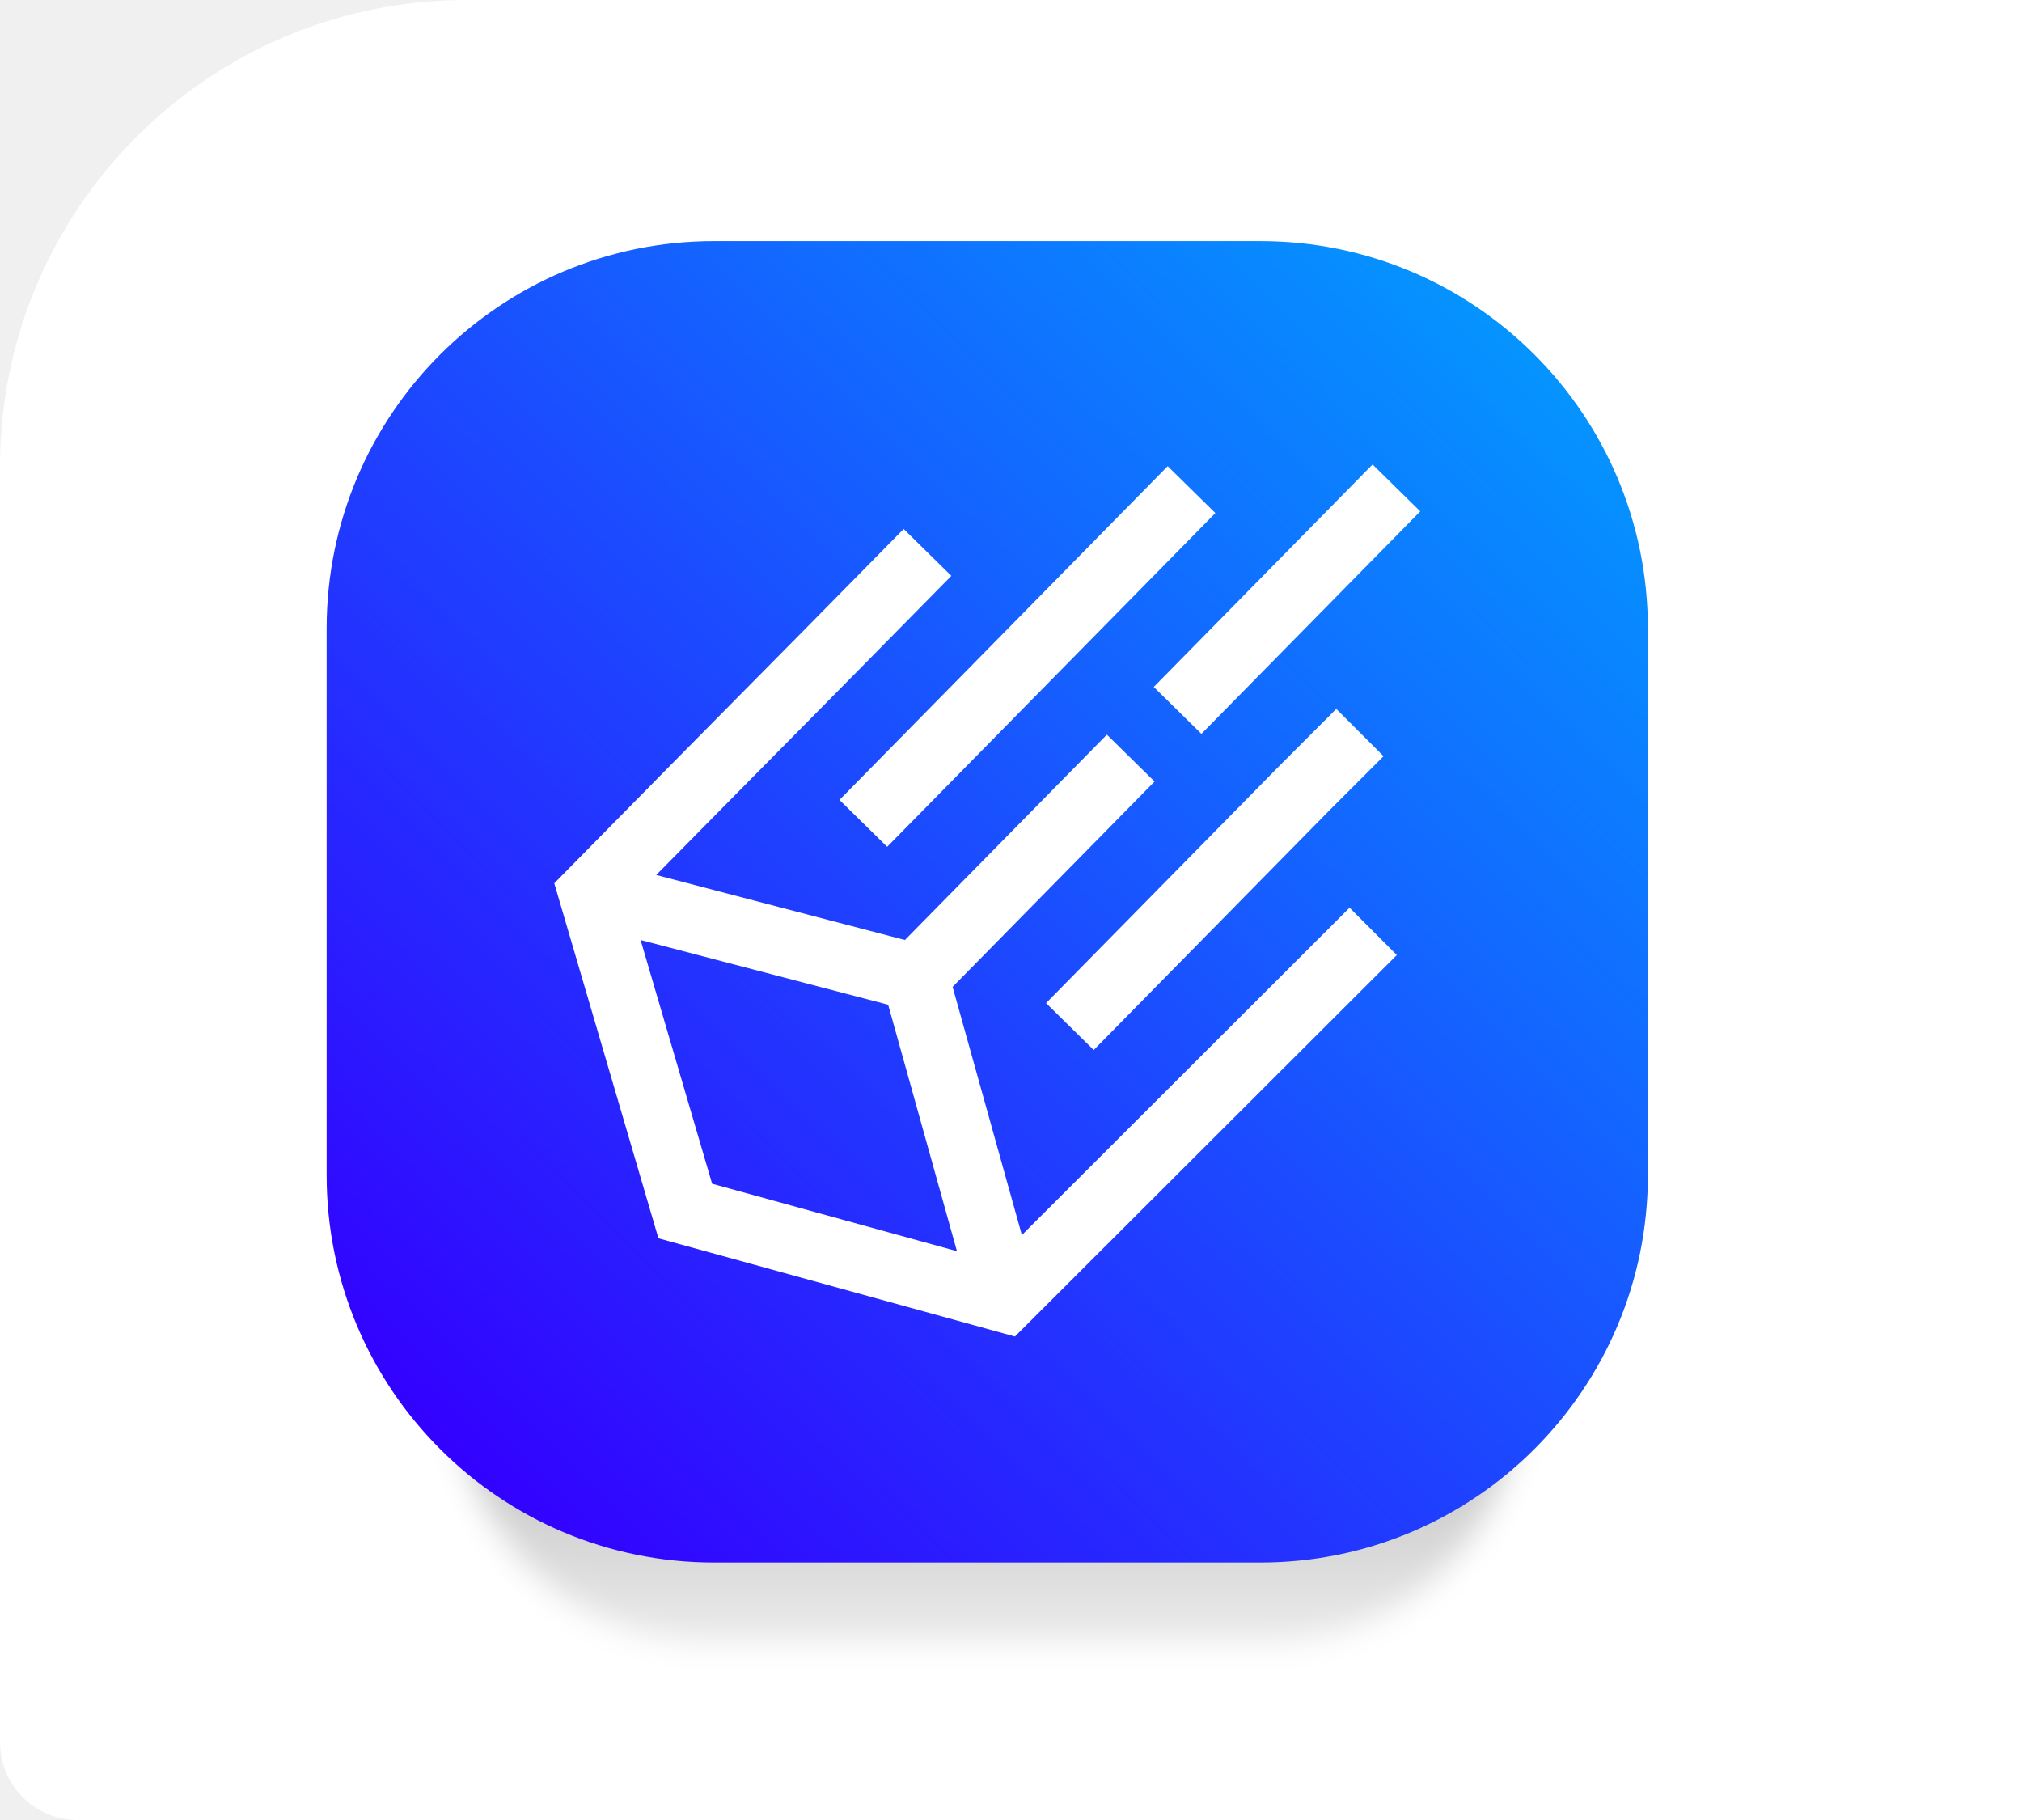
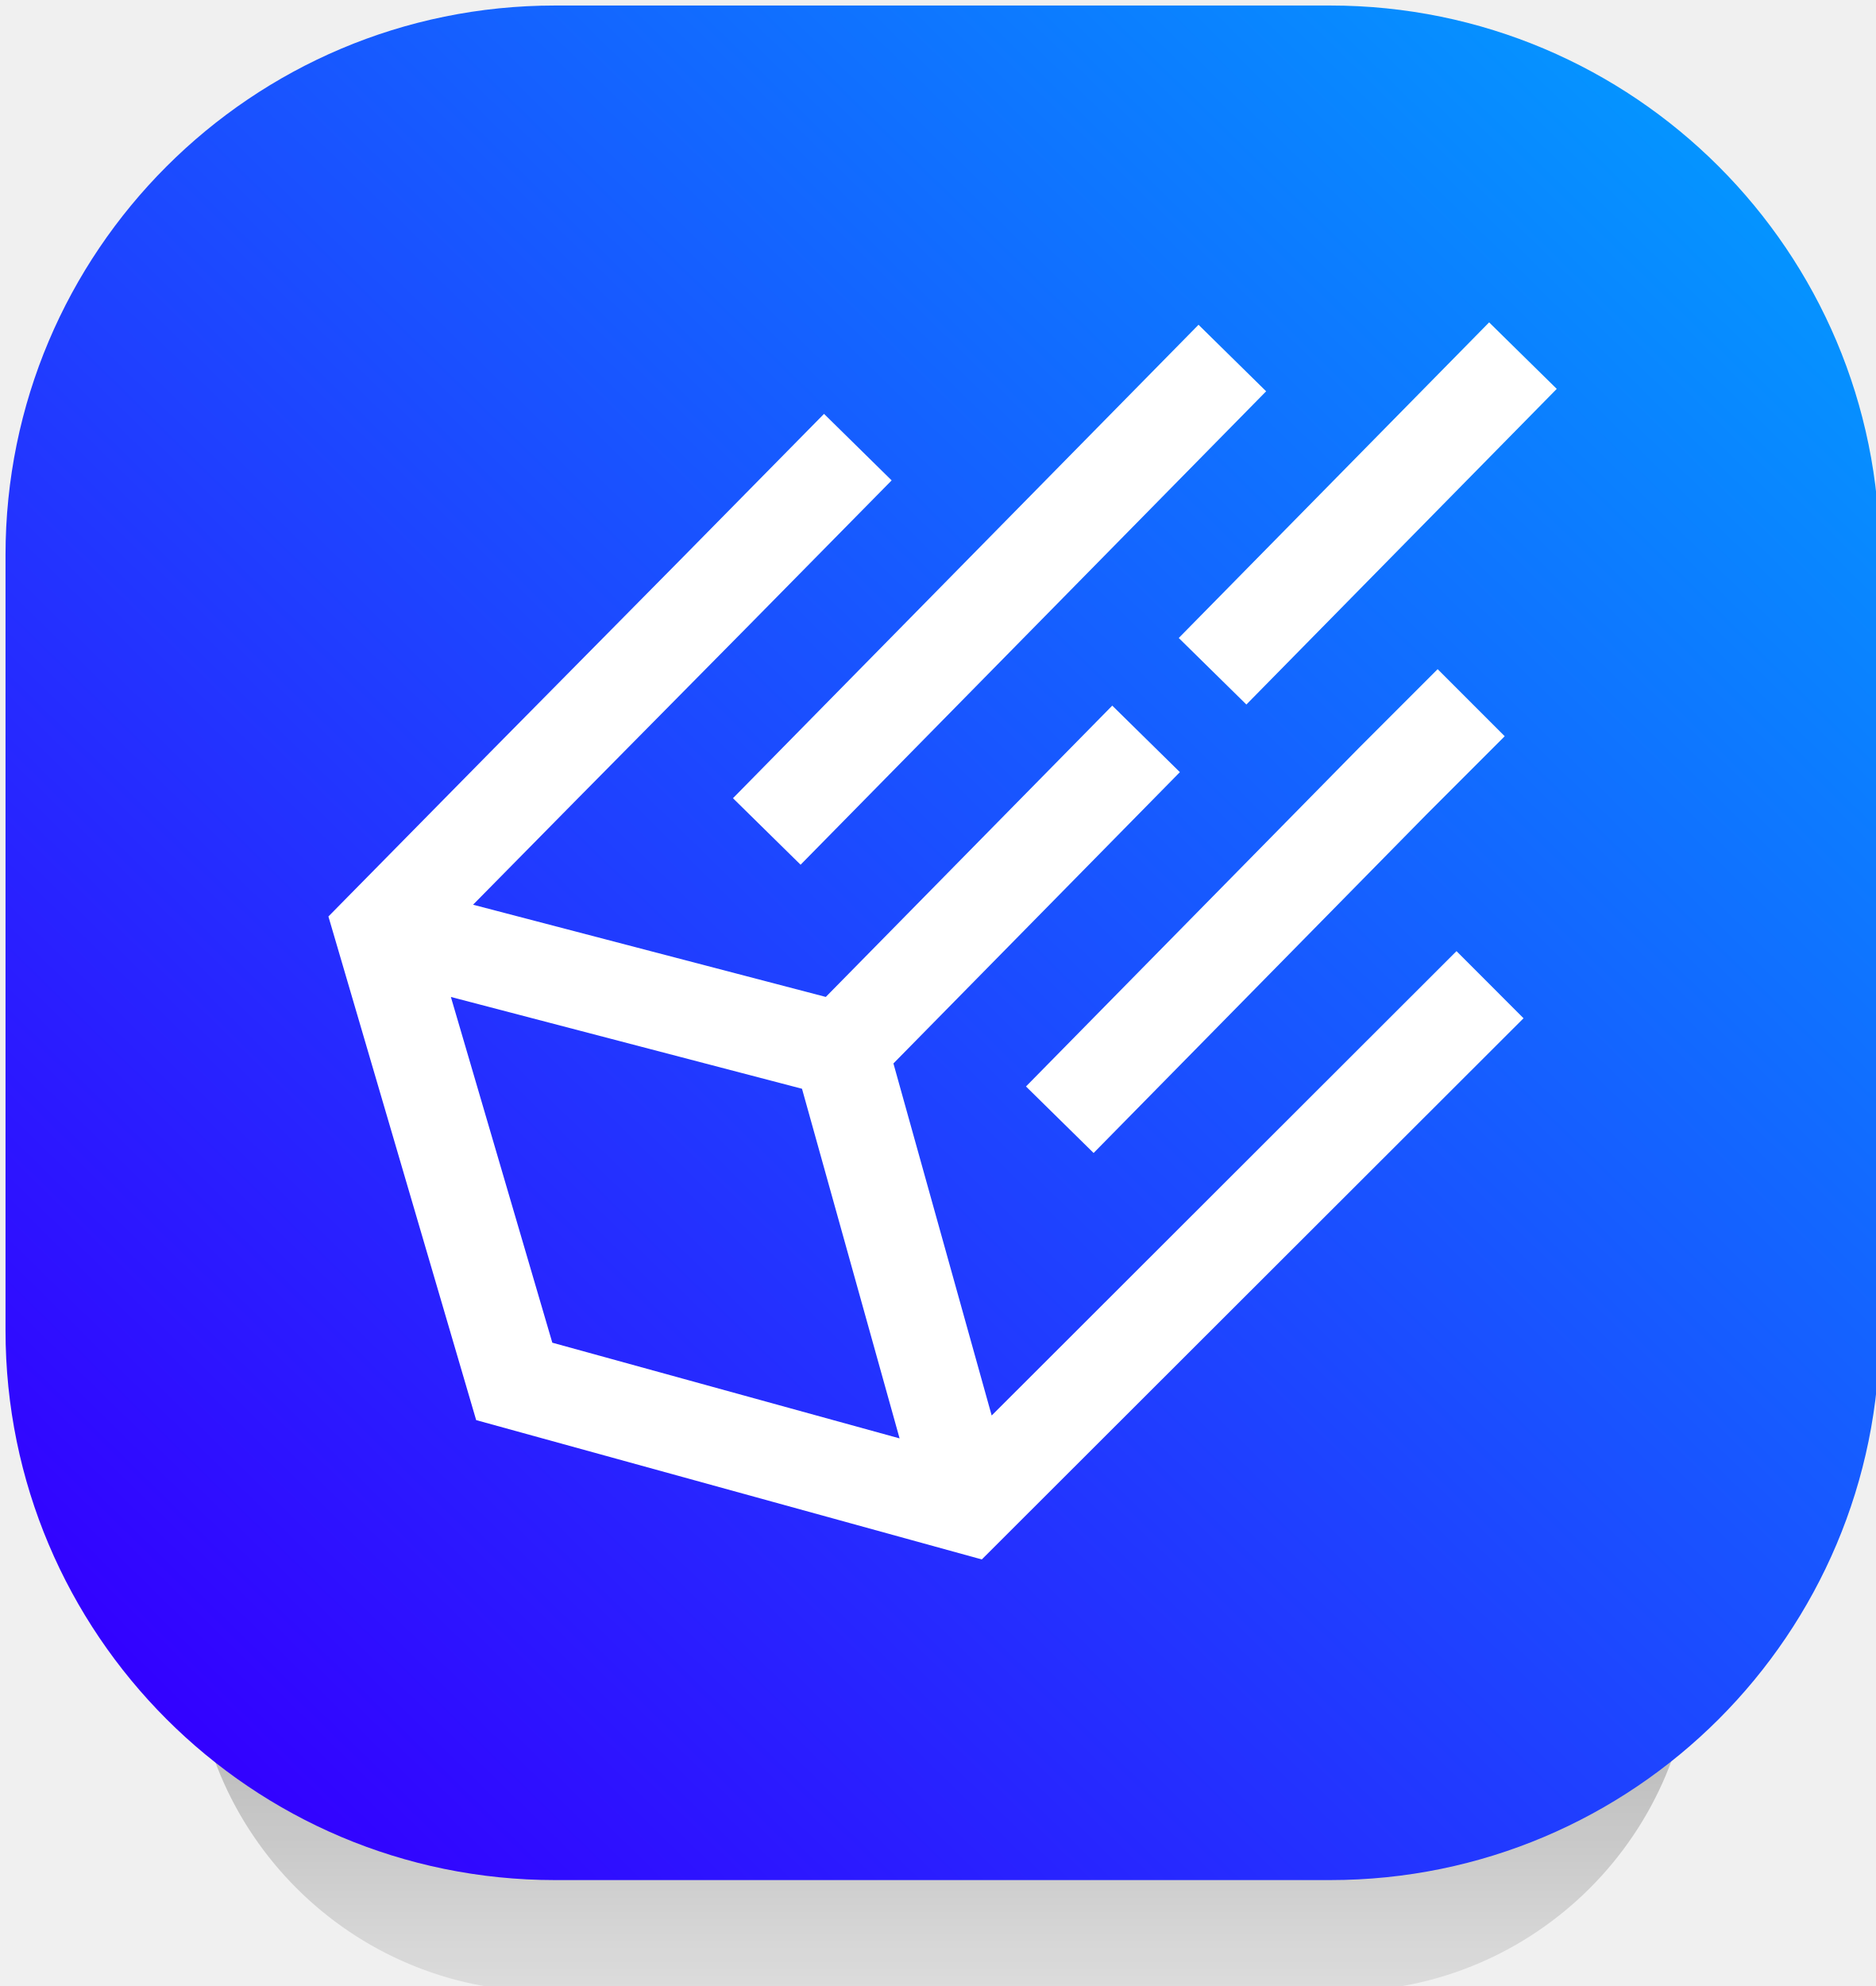
- <svg xmlns="http://www.w3.org/2000/svg" width="260" height="234" viewBox="0 0 260 234" fill="none">
-   <path d="M0 60.001C0 26.864 26.863 0.001 60 0.001H970C975.523 0.001 980 4.478 980 10.001V174.001C980 207.138 953.137 234.001 920 234.001H10C4.477 234.001 0 229.524 0 224.001V60.001Z" fill="white" />
-   <g filter="url(#filter0_f)">
-     <rect x="59" y="51.001" width="136" height="160" rx="32" fill="url(#paint0_linear)" />
+ <svg xmlns="http://www.w3.org/2000/svg" version="1.1" width="170" height="180" viewBox="0 0 170 180" xml:space="preserve">
+   <defs>
+ </defs>
+   <g transform="matrix(1 0 0 1 85.5 100.5)">
+     <linearGradient id="SVGID_8" gradientUnits="userSpaceOnUse" gradientTransform="matrix(1 0 0 1 -127 -131)" x1="127" y1="51.001" x2="127" y2="211.001">
+       <stop offset="5.208%" style="stop-color:rgb(0,0,0);stop-opacity: 1" />
+       <stop offset="100%" style="stop-color:rgb(0,0,0);stop-opacity: 0.08" />
+     </linearGradient>
+     <rect style="stroke: none; stroke-width: 1; stroke-dasharray: none; stroke-linecap: butt; stroke-dashoffset: 0; stroke-linejoin: miter; stroke-miterlimit: 4; fill: url(#SVGID_8); fill-rule: nonzero; opacity: 1;" x="-68" y="-80" rx="32" ry="32" width="136" height="160" />
  </g>
-   <rect x="42" y="31.001" width="169.895" height="169.895" rx="49.815" fill="url(#paint1_linear)" />
-   <path fill-rule="evenodd" clip-rule="evenodd" d="M182.623 65.747L154.487 94.353L148.357 88.324L176.493 59.718L182.623 65.747ZM156.279 65.965L114.075 108.874L107.945 102.845L150.149 59.936L156.279 65.965ZM94.631 89.878C99.957 84.495 105.281 79.113 116.2 68.011L122.33 74.04C111.403 85.15 106.072 90.538 100.743 95.925C96.342 100.374 91.942 104.822 84.384 112.498L116.361 120.856L142.329 94.454L148.459 100.483L122.491 126.885L131.398 158.793L173.536 116.706L179.612 122.789L130.503 171.839L84.666 159.211L71.272 113.565L73.044 111.764C83.972 100.653 89.302 95.265 94.631 89.878ZM123.05 160.868L114.204 129.179L82.373 120.859L91.568 152.194L123.05 160.868ZM170.784 104.351L177.906 97.229L171.826 91.149L164.679 98.297L134.508 128.971L140.638 135L170.784 104.351Z" fill="url(#paint2_linear)" />
-   <defs>
-     <filter id="filter0_f" x="55" y="47.001" width="144" height="168" filterUnits="userSpaceOnUse" color-interpolation-filters="sRGB">
-       <feFlood flood-opacity="0" result="BackgroundImageFix" />
-       <feBlend mode="normal" in="SourceGraphic" in2="BackgroundImageFix" result="shape" />
-       <feGaussianBlur stdDeviation="2" result="effect1_foregroundBlur" />
-     </filter>
-     <linearGradient id="paint0_linear" x1="127" y1="51.001" x2="127" y2="211.001" gradientUnits="userSpaceOnUse">
-       <stop offset="0.052" />
-       <stop offset="1" stop-opacity="0.08" />
+   <g transform="matrix(1 0 0 1 85.45 85.45)">
+     <linearGradient id="SVGID_9" gradientUnits="userSpaceOnUse" gradientTransform="matrix(1 0 0 1 -126.95 -115.95)" x1="212" y1="31.001" x2="57.5" y2="189.001">
+       <stop offset="0%" style="stop-color:rgb(0,163,255);stop-opacity: 1" />
+       <stop offset="100%" style="stop-color:rgb(51,0,255);stop-opacity: 1" />
    </linearGradient>
-     <linearGradient id="paint1_linear" x1="212" y1="31.001" x2="57.5" y2="189.001" gradientUnits="userSpaceOnUse">
-       <stop stop-color="#00A3FF" />
-       <stop offset="1" stop-color="#3300FF" />
+     <rect style="stroke: none; stroke-width: 1; stroke-dasharray: none; stroke-linecap: butt; stroke-dashoffset: 0; stroke-linejoin: miter; stroke-miterlimit: 4; fill: url(#SVGID_9); fill-rule: nonzero; opacity: 1;" x="-84.95" y="-84.95" rx="49.815" ry="49.815" width="169.9" height="169.9" />
+   </g>
+   <g transform="matrix(1 0 0 1 85.45 85.28)">
+     <linearGradient id="SVGID_10" gradientUnits="userSpaceOnUse" gradientTransform="matrix(1 0 0 1 0 0)" x1="86.098" y1="158.278" x2="206.014" y2="35.327">
+       <stop offset="0%" style="stop-color:rgb(255,255,255);stop-opacity: 1" />
+       <stop offset="100%" style="stop-color:rgb(255,255,255);stop-opacity: 1" />
    </linearGradient>
-     <linearGradient id="paint2_linear" x1="86.098" y1="158.278" x2="206.014" y2="35.327" gradientUnits="userSpaceOnUse">
-       <stop stop-color="white" />
-       <stop offset="1" stop-color="white" />
-     </linearGradient>
-   </defs>
+     <path style="stroke: none; stroke-width: 1; stroke-dasharray: none; stroke-linecap: butt; stroke-dashoffset: 0; stroke-linejoin: miter; stroke-miterlimit: 4; fill: url(#SVGID_10); fill-rule: evenodd; opacity: 1;" transform=" translate(-126.95, -115.78)" d="M 182.623 65.747 L 154.487 94.353 L 148.357 88.324 L 176.493 59.718 L 182.623 65.747 Z M 156.279 65.965 L 114.075 108.874 L 107.945 102.845 L 150.149 59.936 L 156.279 65.965 Z M 94.631 89.878 C 99.957 84.495 105.281 79.113 116.2 68.011 L 122.33 74.04 C 111.403 85.15 106.072 90.538 100.743 95.925 C 96.342 100.374 91.942 104.822 84.384 112.498 L 116.361 120.856 L 142.329 94.454 L 148.459 100.483 L 122.491 126.885 L 131.398 158.793 L 173.536 116.706 L 179.612 122.789 L 130.503 171.839 L 84.666 159.211 L 71.272 113.565 L 73.044 111.764 C 83.972 100.653 89.302 95.265 94.631 89.878 Z M 123.05 160.868 L 114.204 129.179 L 82.373 120.859 L 91.568 152.194 L 123.05 160.868 Z M 170.784 104.351 L 177.906 97.229 L 171.826 91.149 L 164.679 98.297 L 134.508 128.971 L 140.638 135 L 170.784 104.351 Z" stroke-linecap="round" />
+   </g>
</svg>
